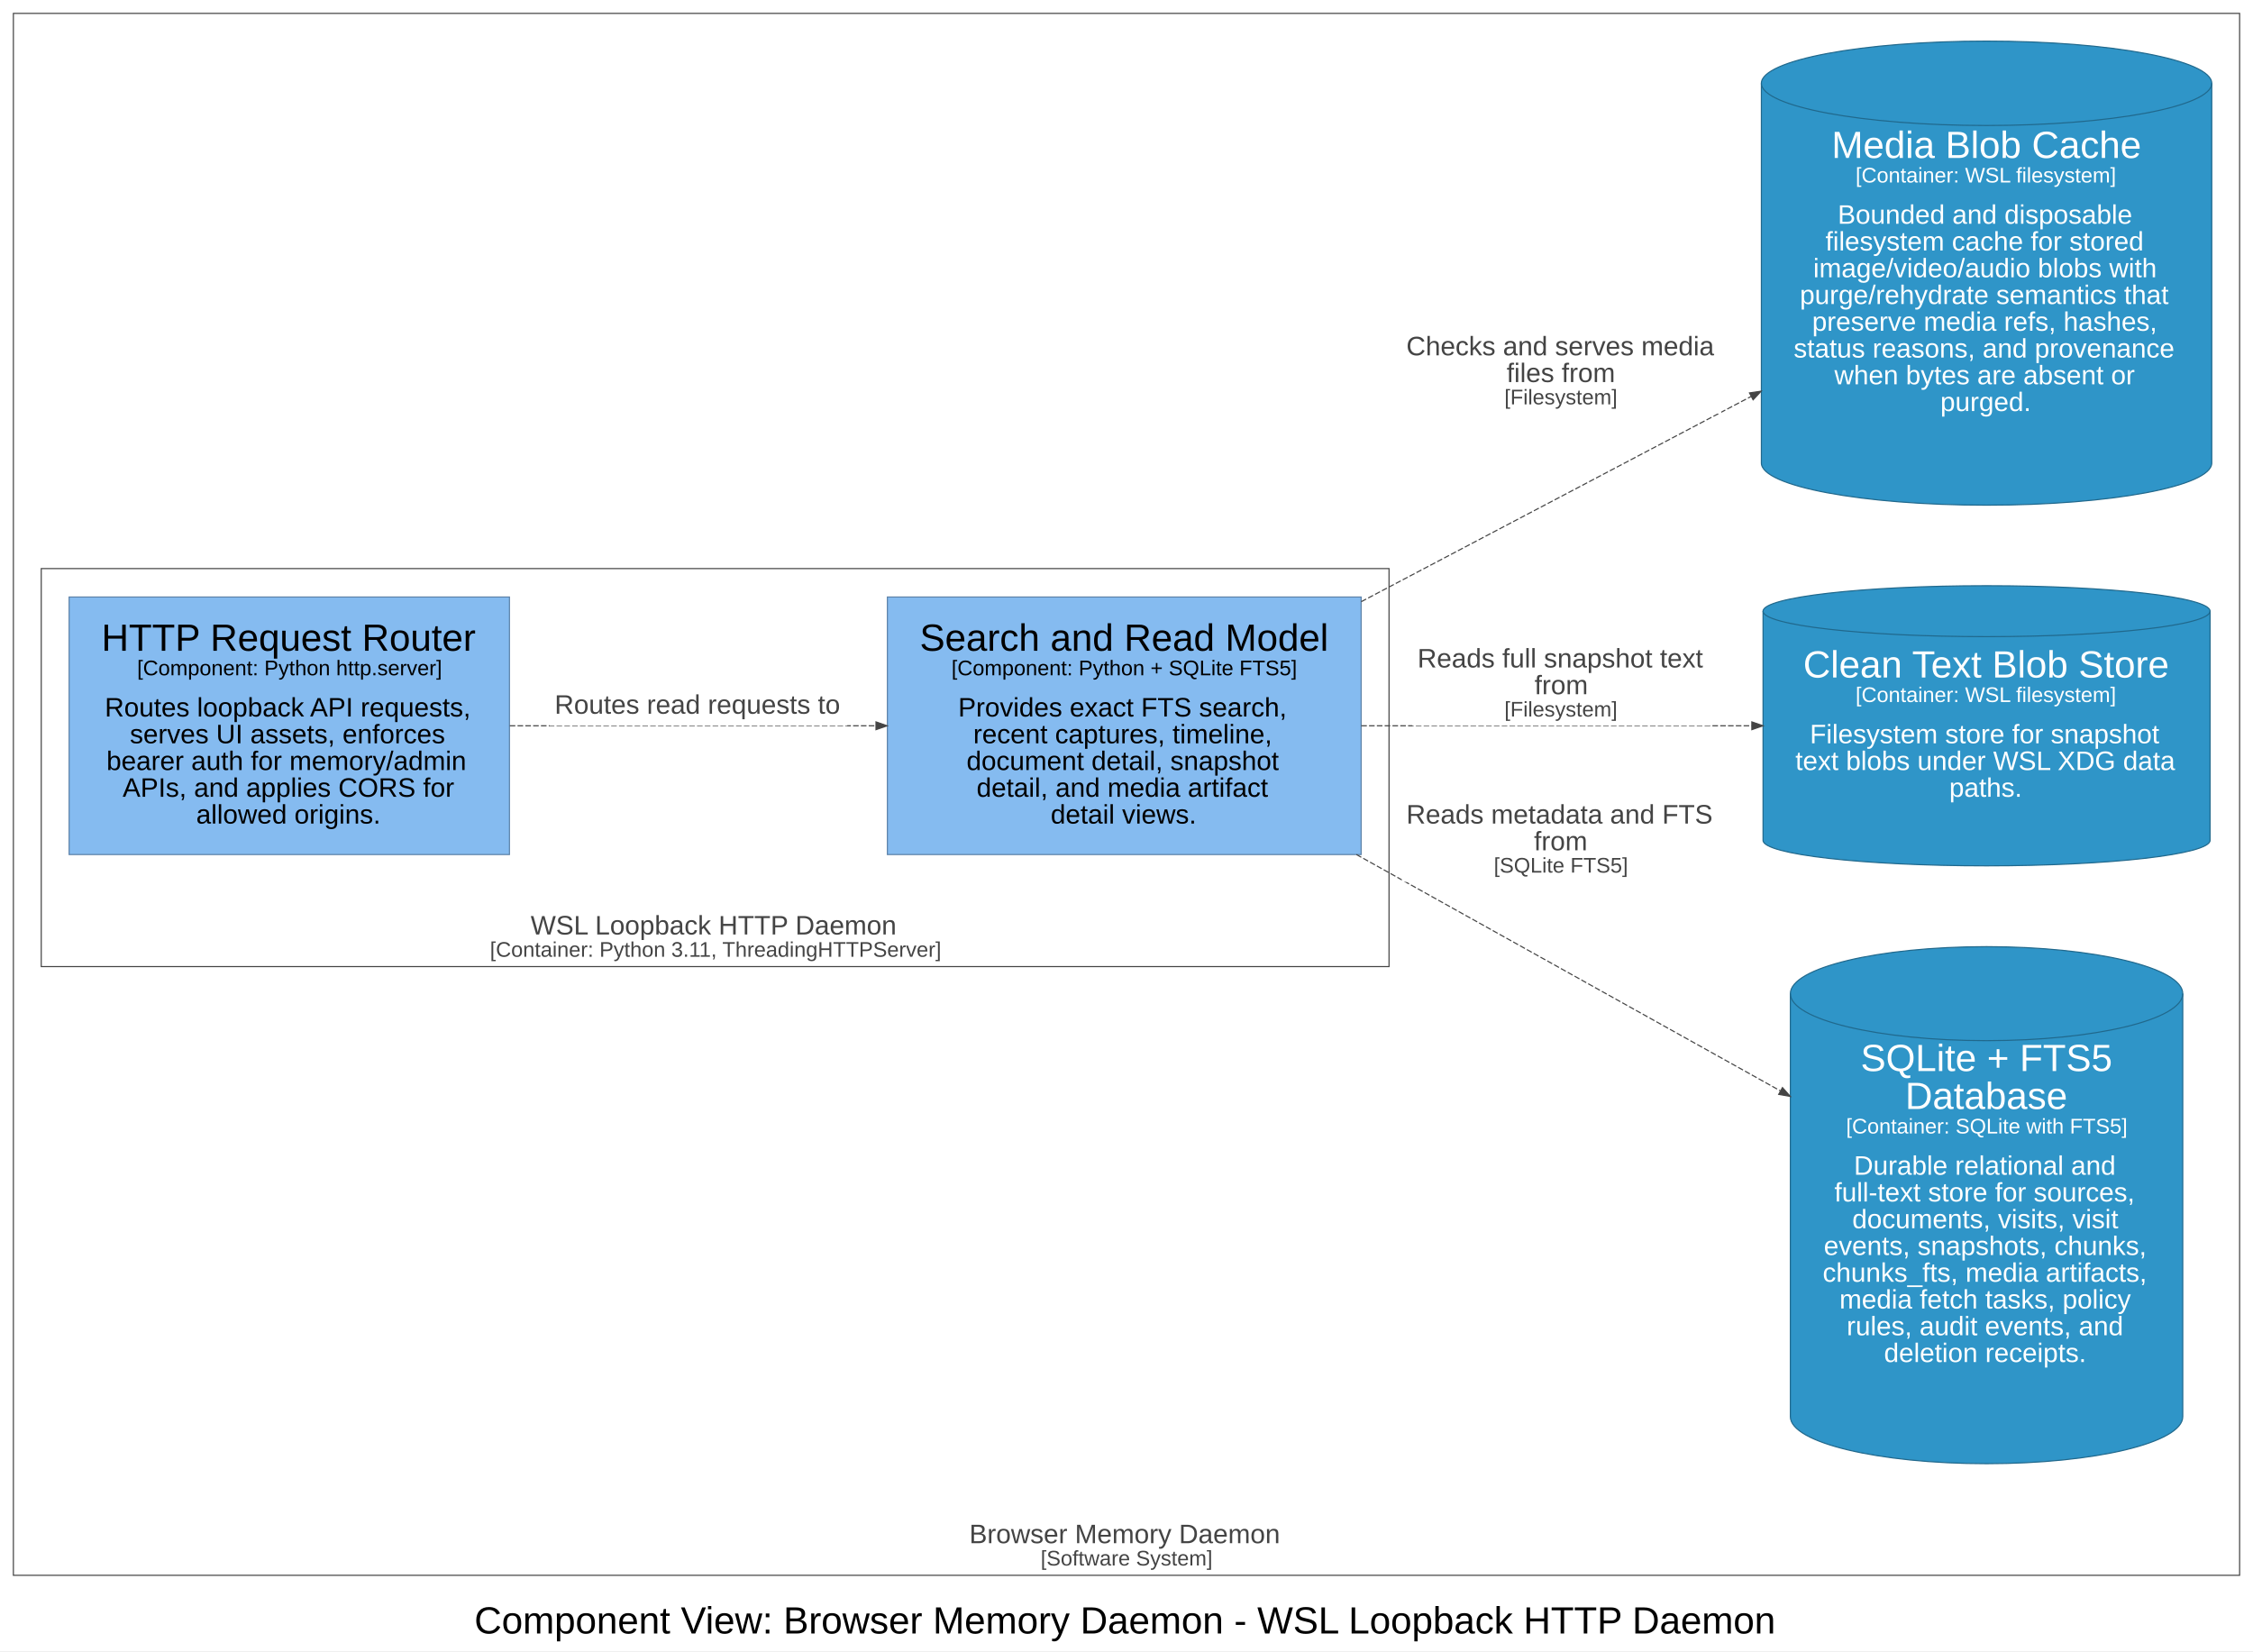
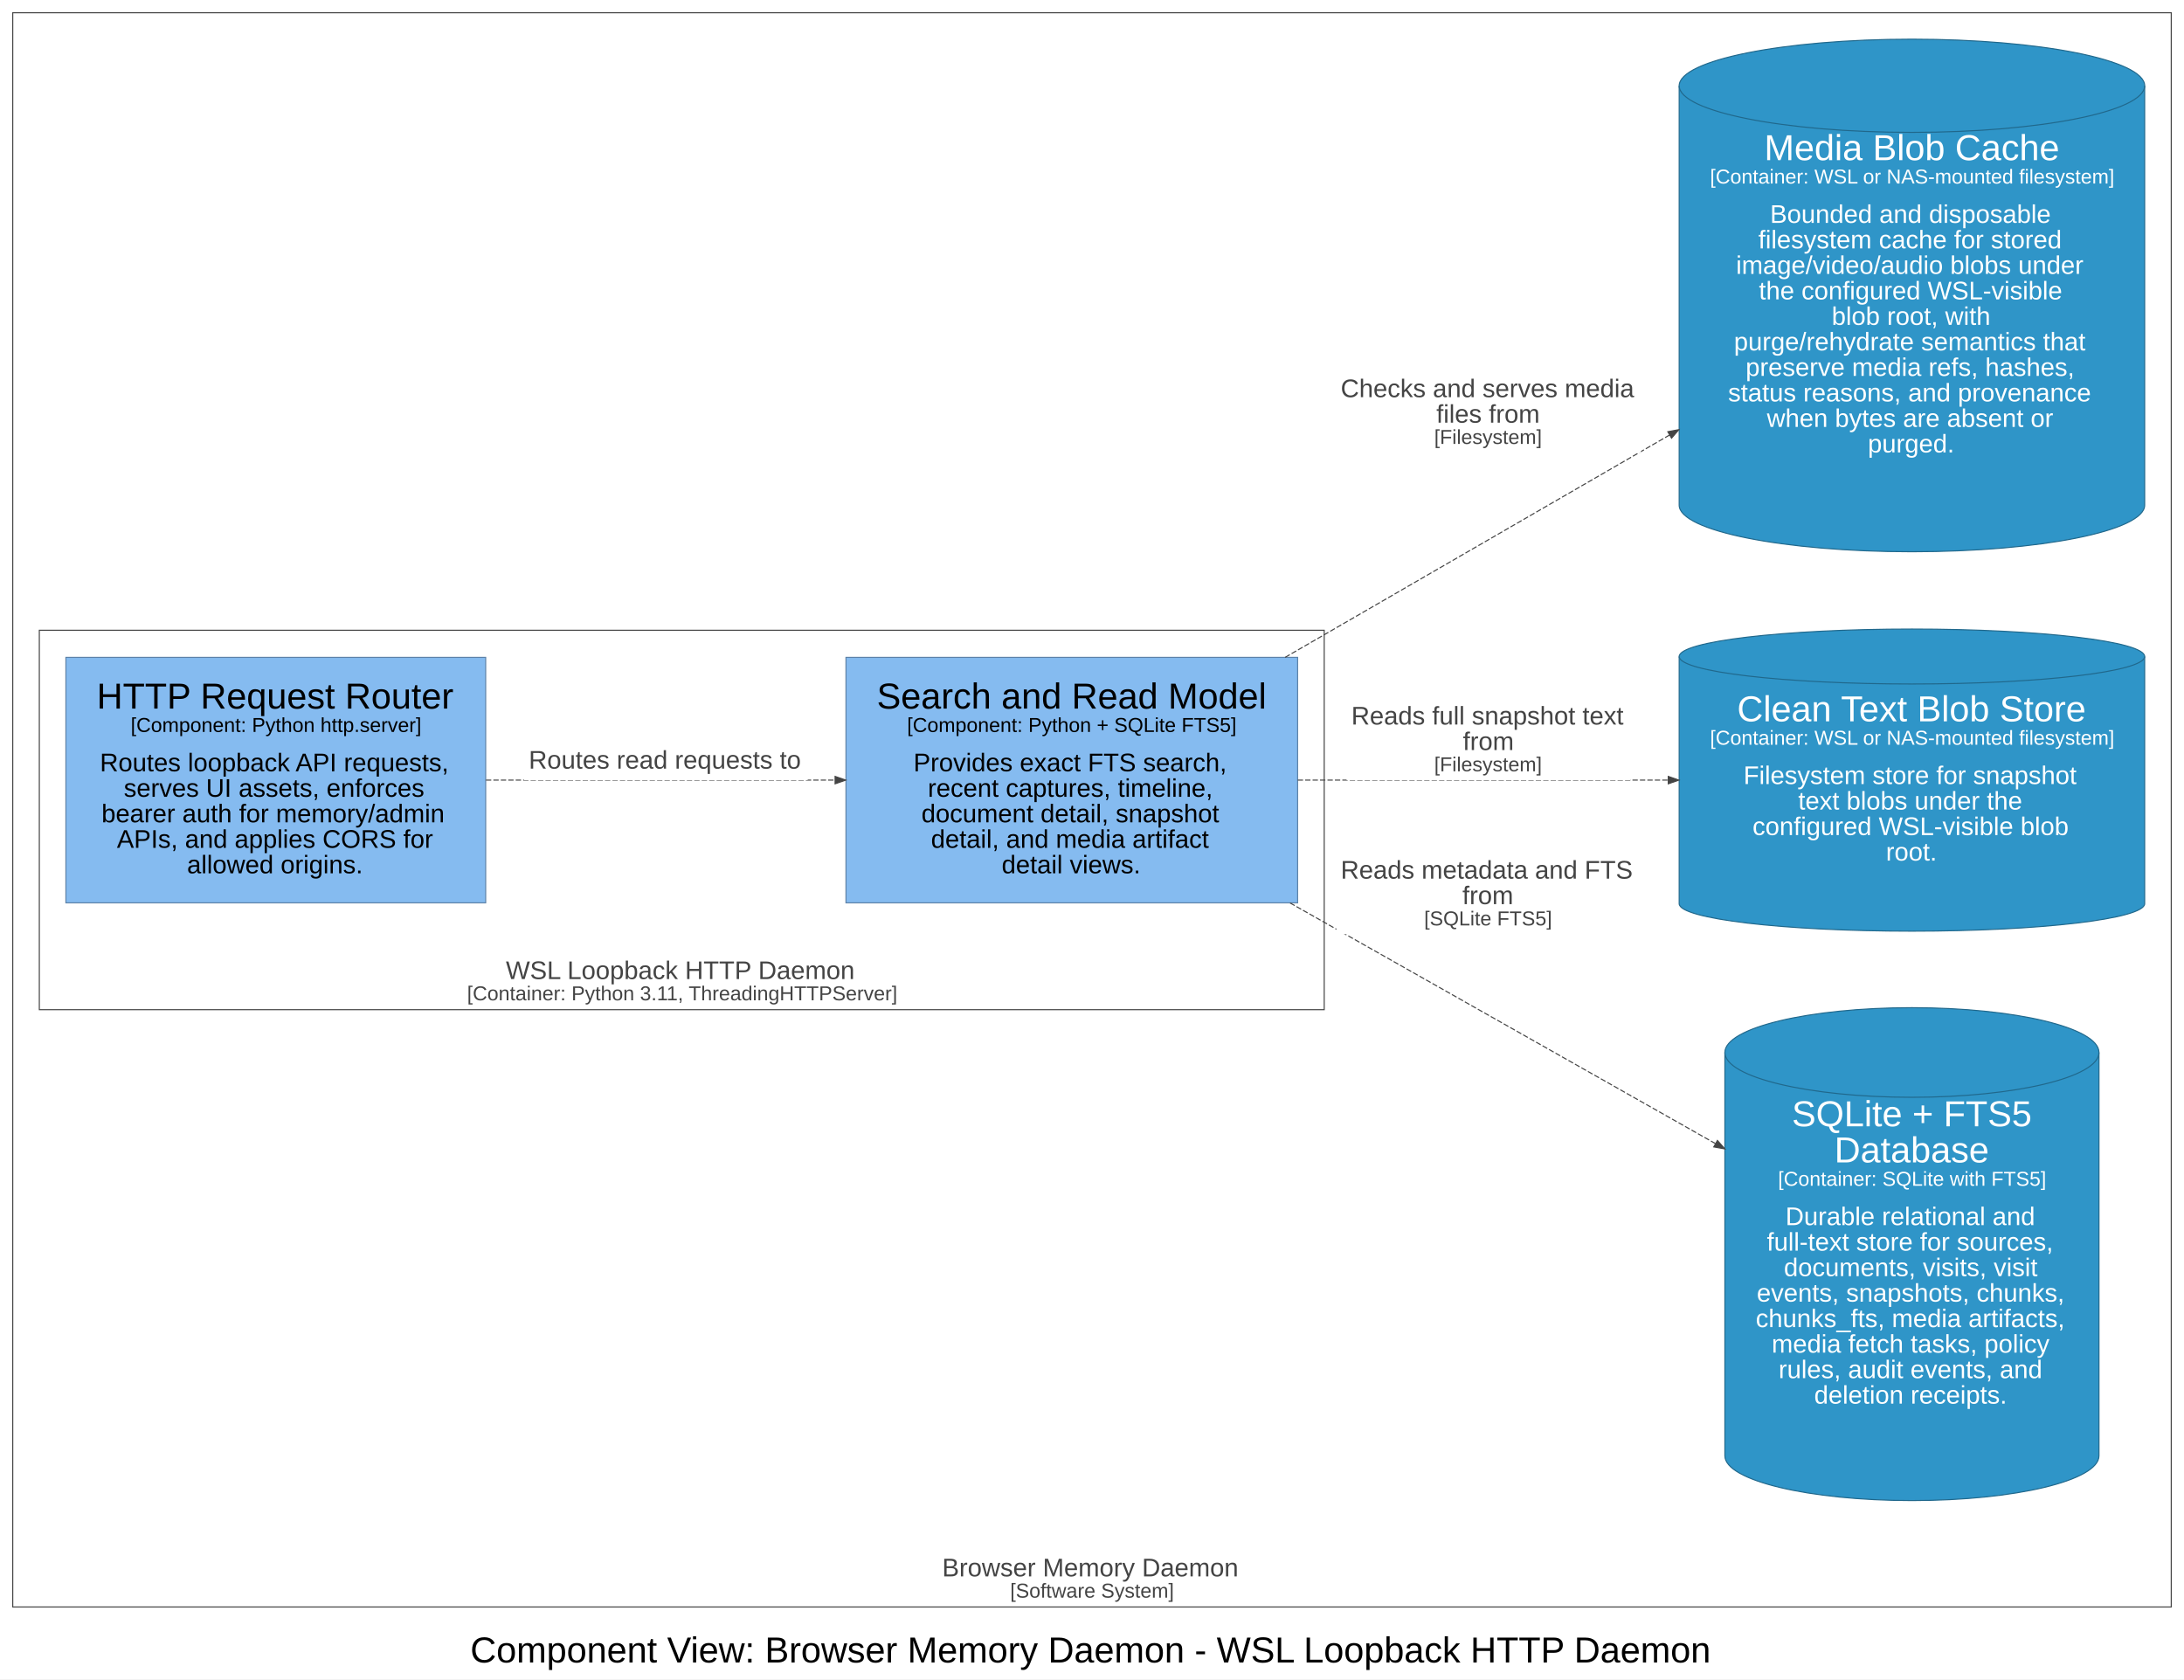
- <svg xmlns="http://www.w3.org/2000/svg" width="2021pt" height="1481pt" viewBox="0.00 0.00 2021.00 1481.00">
-   <g id="graph0" class="graph" transform="scale(1 1) rotate(0) translate(4 1477)">
-     <polygon fill="white" stroke="transparent" points="-4,4 -4,-1477 2017,-1477 2017,4 -4,4" />
-     <text text-anchor="start" x="421.5" y="-11.8" font-family="Arial" font-size="34.00">Component View: Browser Memory Daemon - WSL Loopback HTTP Daemon</text>
+ <svg xmlns="http://www.w3.org/2000/svg" width="2055pt" height="1580pt" viewBox="0.00 0.00 2055.00 1580.00">
+   <g id="graph0" class="graph" transform="scale(1 1) rotate(0) translate(4 1576)">
+     <polygon fill="white" stroke="transparent" points="-4,4 -4,-1576 2051,-1576 2051,4 -4,4" />
+     <text text-anchor="start" x="438.5" y="-11.8" font-family="Arial" font-size="34.00">Component View: Browser Memory Daemon - WSL Loopback HTTP Daemon</text>
    <g id="clust1" class="cluster">
-       <polygon fill="none" stroke="#444444" points="8,-64 8,-1465 2005,-1465 2005,-64 8,-64" />
-       <text text-anchor="start" x="865.5" y="-92.8" font-family="Arial" font-size="24.00" fill="#444444">Browser Memory Daemon</text>
-       <text text-anchor="start" x="929.5" y="-72.8" font-family="Arial" font-size="19.00" fill="#444444">[Software System]</text>
+       <polygon fill="none" stroke="#444444" points="8,-64 8,-1564 2039,-1564 2039,-64 8,-64" />
+       <text text-anchor="start" x="882.5" y="-92.8" font-family="Arial" font-size="24.00" fill="#444444">Browser Memory Daemon</text>
+       <text text-anchor="start" x="946.5" y="-72.8" font-family="Arial" font-size="19.00" fill="#444444">[Software System]</text>
    </g>
    <g id="clust2" class="cluster">
-       <polygon fill="none" stroke="#444444" points="33,-610 33,-967 1242,-967 1242,-610 33,-610" />
-       <text text-anchor="start" x="472" y="-638.8" font-family="Arial" font-size="24.00" fill="#444444">WSL Loopback HTTP Daemon</text>
-       <text text-anchor="start" x="435.5" y="-618.8" font-family="Arial" font-size="19.00" fill="#444444">[Container: Python 3.11, ThreadingHTTPServer]</text>
+       <polygon fill="none" stroke="#444444" points="33,-626 33,-983 1242,-983 1242,-626 33,-626" />
+       <text text-anchor="start" x="472" y="-654.8" font-family="Arial" font-size="24.00" fill="#444444">WSL Loopback HTTP Daemon</text>
+       <text text-anchor="start" x="435.5" y="-634.8" font-family="Arial" font-size="19.00" fill="#444444">[Container: Python 3.11, ThreadingHTTPServer]</text>
    </g>
    <g id="15" class="node">
-       <polygon fill="#85bbf0" stroke="#5d82a8" points="453,-941.5 58,-941.5 58,-710.5 453,-710.5 453,-941.5" />
-       <text text-anchor="start" x="87" y="-893.3" font-family="Arial" font-size="34.00" fill="#000000">HTTP Request Router</text>
-       <text text-anchor="start" x="119" y="-871.3" font-family="Arial" font-size="19.00" fill="#000000">[Component: Python http.server]</text>
-       <text text-anchor="start" x="90" y="-834.3" font-family="Arial" font-size="24.00" fill="#000000">Routes loopback API requests,</text>
-       <text text-anchor="start" x="112.5" y="-810.3" font-family="Arial" font-size="24.00" fill="#000000">serves UI assets, enforces</text>
-       <text text-anchor="start" x="91.5" y="-786.3" font-family="Arial" font-size="24.00" fill="#000000">bearer auth for memory/admin</text>
-       <text text-anchor="start" x="106" y="-762.3" font-family="Arial" font-size="24.00" fill="#000000">APIs, and applies CORS for</text>
-       <text text-anchor="start" x="172" y="-738.3" font-family="Arial" font-size="24.00" fill="#000000">allowed origins.</text>
+       <polygon fill="#85bbf0" stroke="#5d82a8" points="453,-957.5 58,-957.5 58,-726.5 453,-726.5 453,-957.5" />
+       <text text-anchor="start" x="87" y="-909.3" font-family="Arial" font-size="34.00" fill="#000000">HTTP Request Router</text>
+       <text text-anchor="start" x="119" y="-887.3" font-family="Arial" font-size="19.00" fill="#000000">[Component: Python http.server]</text>
+       <text text-anchor="start" x="90" y="-850.3" font-family="Arial" font-size="24.00" fill="#000000">Routes loopback API requests,</text>
+       <text text-anchor="start" x="112.5" y="-826.3" font-family="Arial" font-size="24.00" fill="#000000">serves UI assets, enforces</text>
+       <text text-anchor="start" x="91.5" y="-802.3" font-family="Arial" font-size="24.00" fill="#000000">bearer auth for memory/admin</text>
+       <text text-anchor="start" x="106" y="-778.3" font-family="Arial" font-size="24.00" fill="#000000">APIs, and applies CORS for</text>
+       <text text-anchor="start" x="172" y="-754.3" font-family="Arial" font-size="24.00" fill="#000000">allowed origins.</text>
    </g>
    <g id="21" class="node">
-       <polygon fill="#85bbf0" stroke="#5d82a8" points="1217,-941.5 792,-941.5 792,-710.5 1217,-710.5 1217,-941.5" />
-       <text text-anchor="start" x="821" y="-893.3" font-family="Arial" font-size="34.00" fill="#000000">Search and Read Model</text>
-       <text text-anchor="start" x="849.5" y="-871.3" font-family="Arial" font-size="19.00" fill="#000000">[Component: Python + SQLite FTS5]</text>
-       <text text-anchor="start" x="855.5" y="-834.3" font-family="Arial" font-size="24.00" fill="#000000">Provides exact FTS search,</text>
-       <text text-anchor="start" x="869" y="-810.3" font-family="Arial" font-size="24.00" fill="#000000">recent captures, timeline,</text>
-       <text text-anchor="start" x="863" y="-786.3" font-family="Arial" font-size="24.00" fill="#000000">document detail, snapshot</text>
-       <text text-anchor="start" x="872" y="-762.3" font-family="Arial" font-size="24.00" fill="#000000">detail, and media artifact</text>
-       <text text-anchor="start" x="938.5" y="-738.3" font-family="Arial" font-size="24.00" fill="#000000">detail views.</text>
+       <polygon fill="#85bbf0" stroke="#5d82a8" points="1217,-957.5 792,-957.5 792,-726.5 1217,-726.5 1217,-957.5" />
+       <text text-anchor="start" x="821" y="-909.3" font-family="Arial" font-size="34.00" fill="#000000">Search and Read Model</text>
+       <text text-anchor="start" x="849.5" y="-887.3" font-family="Arial" font-size="19.00" fill="#000000">[Component: Python + SQLite FTS5]</text>
+       <text text-anchor="start" x="855.5" y="-850.3" font-family="Arial" font-size="24.00" fill="#000000">Provides exact FTS search,</text>
+       <text text-anchor="start" x="869" y="-826.3" font-family="Arial" font-size="24.00" fill="#000000">recent captures, timeline,</text>
+       <text text-anchor="start" x="863" y="-802.3" font-family="Arial" font-size="24.00" fill="#000000">document detail, snapshot</text>
+       <text text-anchor="start" x="872" y="-778.3" font-family="Arial" font-size="24.00" fill="#000000">detail, and media artifact</text>
+       <text text-anchor="start" x="938.5" y="-754.3" font-family="Arial" font-size="24.00" fill="#000000">detail views.</text>
    </g>
    <g id="66" class="edge">
-       <path fill="none" stroke="#444444" stroke-dasharray="5,2" d="M453.25,-826C554.17,-826 677.47,-826 781.75,-826" />
-       <polygon fill="#444444" stroke="#444444" points="781.78,-829.5 791.78,-826 781.78,-822.5 781.78,-829.5" />
-       <polygon fill="white" stroke="transparent" points="489,-826 489,-860 756,-860 756,-826 489,-826" />
-       <text text-anchor="start" x="493.5" y="-836.8" font-family="Arial" font-size="24.00" fill="#444444">Routes read requests to</text>
+       <path fill="none" stroke="#444444" stroke-dasharray="5,2" d="M453.25,-842C554.17,-842 677.47,-842 781.75,-842" />
+       <polygon fill="#444444" stroke="#444444" points="781.78,-845.5 791.78,-842 781.78,-838.5 781.78,-845.5" />
+       <polygon fill="white" stroke="transparent" points="489,-842 489,-876 756,-876 756,-842 489,-842" />
+       <text text-anchor="start" x="493.5" y="-852.8" font-family="Arial" font-size="24.00" fill="#444444">Routes read requests to</text>
    </g>
    <g id="27" class="node">
-       <path fill="#2f95c8" stroke="#20688c" d="M1954,-585.72C1954,-608.98 1875.11,-627.88 1778,-627.88 1680.89,-627.88 1602,-608.98 1602,-585.72 1602,-585.72 1602,-206.28 1602,-206.28 1602,-183.02 1680.89,-164.12 1778,-164.12 1875.11,-164.12 1954,-183.02 1954,-206.28 1954,-206.28 1954,-585.72 1954,-585.72" />
-       <path fill="none" stroke="#20688c" d="M1954,-585.72C1954,-562.45 1875.11,-543.56 1778,-543.56 1680.89,-543.56 1602,-562.45 1602,-585.72" />
-       <text text-anchor="start" x="1665" y="-516.3" font-family="Arial" font-size="34.00" fill="#ffffff">SQLite + FTS5</text>
-       <text text-anchor="start" x="1705" y="-482.3" font-family="Arial" font-size="34.00" fill="#ffffff">Database</text>
-       <text text-anchor="start" x="1652" y="-460.3" font-family="Arial" font-size="19.00" fill="#ffffff">[Container: SQLite with FTS5]</text>
-       <text text-anchor="start" x="1659" y="-423.3" font-family="Arial" font-size="24.00" fill="#ffffff">Durable relational and</text>
-       <text text-anchor="start" x="1641.5" y="-399.3" font-family="Arial" font-size="24.00" fill="#ffffff">full-text store for sources,</text>
-       <text text-anchor="start" x="1657.5" y="-375.3" font-family="Arial" font-size="24.00" fill="#ffffff">documents, visits, visit</text>
-       <text text-anchor="start" x="1632" y="-351.3" font-family="Arial" font-size="24.00" fill="#ffffff">events, snapshots, chunks,</text>
-       <text text-anchor="start" x="1631" y="-327.3" font-family="Arial" font-size="24.00" fill="#ffffff">chunks_fts, media artifacts,</text>
-       <text text-anchor="start" x="1646" y="-303.3" font-family="Arial" font-size="24.00" fill="#ffffff">media fetch tasks, policy</text>
-       <text text-anchor="start" x="1652.5" y="-279.3" font-family="Arial" font-size="24.00" fill="#ffffff">rules, audit events, and</text>
-       <text text-anchor="start" x="1686" y="-255.3" font-family="Arial" font-size="24.00" fill="#ffffff">deletion receipts.</text>
+       <path fill="#2f95c8" stroke="#20688c" d="M1971,-585.72C1971,-608.98 1892.11,-627.88 1795,-627.88 1697.89,-627.88 1619,-608.98 1619,-585.72 1619,-585.72 1619,-206.28 1619,-206.28 1619,-183.02 1697.89,-164.12 1795,-164.12 1892.11,-164.12 1971,-183.02 1971,-206.28 1971,-206.28 1971,-585.72 1971,-585.72" />
+       <path fill="none" stroke="#20688c" d="M1971,-585.72C1971,-562.45 1892.11,-543.56 1795,-543.56 1697.89,-543.56 1619,-562.45 1619,-585.72" />
+       <text text-anchor="start" x="1682" y="-516.3" font-family="Arial" font-size="34.00" fill="#ffffff">SQLite + FTS5</text>
+       <text text-anchor="start" x="1722" y="-482.3" font-family="Arial" font-size="34.00" fill="#ffffff">Database</text>
+       <text text-anchor="start" x="1669" y="-460.3" font-family="Arial" font-size="19.00" fill="#ffffff">[Container: SQLite with FTS5]</text>
+       <text text-anchor="start" x="1676" y="-423.3" font-family="Arial" font-size="24.00" fill="#ffffff">Durable relational and</text>
+       <text text-anchor="start" x="1658.5" y="-399.3" font-family="Arial" font-size="24.00" fill="#ffffff">full-text store for sources,</text>
+       <text text-anchor="start" x="1674.5" y="-375.3" font-family="Arial" font-size="24.00" fill="#ffffff">documents, visits, visit</text>
+       <text text-anchor="start" x="1649" y="-351.3" font-family="Arial" font-size="24.00" fill="#ffffff">events, snapshots, chunks,</text>
+       <text text-anchor="start" x="1648" y="-327.3" font-family="Arial" font-size="24.00" fill="#ffffff">chunks_fts, media artifacts,</text>
+       <text text-anchor="start" x="1663" y="-303.3" font-family="Arial" font-size="24.00" fill="#ffffff">media fetch tasks, policy</text>
+       <text text-anchor="start" x="1669.5" y="-279.3" font-family="Arial" font-size="24.00" fill="#ffffff">rules, audit events, and</text>
+       <text text-anchor="start" x="1703" y="-255.3" font-family="Arial" font-size="24.00" fill="#ffffff">deletion receipts.</text>
    </g>
    <g id="76" class="edge">
-       <path fill="none" stroke="#444444" stroke-dasharray="5,2" d="M1212.76,-710.49C1331.29,-644.42 1478.67,-562.28 1593.08,-498.51" />
-       <polygon fill="#444444" stroke="#444444" points="1594.92,-501.49 1601.95,-493.56 1591.51,-495.37 1594.92,-501.49" />
-       <polygon fill="white" stroke="transparent" points="1253.5,-686 1253.5,-761 1539.5,-761 1539.5,-686 1253.5,-686" />
-       <text text-anchor="start" x="1257.5" y="-738.3" font-family="Arial" font-size="24.00" fill="#444444">Reads metadata and FTS</text>
-       <text text-anchor="start" x="1372" y="-714.3" font-family="Arial" font-size="24.00" fill="#444444">from</text>
-       <text text-anchor="start" x="1336" y="-694.3" font-family="Arial" font-size="19.00" fill="#444444">[SQLite FTS5]</text>
+       <path fill="none" stroke="#444444" stroke-dasharray="5,2" d="M1209.84,-726.42C1333.6,-656.42 1490.16,-567.86 1610.04,-500.05" />
+       <polygon fill="#444444" stroke="#444444" points="1611.99,-502.97 1618.97,-495 1608.54,-496.88 1611.99,-502.97" />
+       <polygon fill="white" stroke="transparent" points="1253.5,-697 1253.5,-772 1539.5,-772 1539.5,-697 1253.5,-697" />
+       <text text-anchor="start" x="1257.5" y="-749.3" font-family="Arial" font-size="24.00" fill="#444444">Reads metadata and FTS</text>
+       <text text-anchor="start" x="1372" y="-725.3" font-family="Arial" font-size="24.00" fill="#444444">from</text>
+       <text text-anchor="start" x="1336" y="-705.3" font-family="Arial" font-size="19.00" fill="#444444">[SQLite FTS5]</text>
    </g>
    <g id="28" class="node">
-       <path fill="#2f95c8" stroke="#20688c" d="M1978.5,-928.78C1978.5,-941.39 1888.63,-951.63 1778,-951.63 1667.37,-951.63 1577.5,-941.39 1577.5,-928.78 1577.5,-928.78 1577.5,-723.22 1577.5,-723.22 1577.5,-710.61 1667.37,-700.37 1778,-700.37 1888.63,-700.37 1978.5,-710.61 1978.5,-723.22 1978.5,-723.22 1978.5,-928.78 1978.5,-928.78" />
-       <path fill="none" stroke="#20688c" d="M1978.5,-928.78C1978.5,-916.18 1888.63,-905.94 1778,-905.94 1667.37,-905.94 1577.5,-916.18 1577.5,-928.78" />
-       <text text-anchor="start" x="1613.5" y="-869.3" font-family="Arial" font-size="34.00" fill="#ffffff">Clean Text Blob Store</text>
-       <text text-anchor="start" x="1660.5" y="-847.3" font-family="Arial" font-size="19.00" fill="#ffffff">[Container: WSL filesystem]</text>
-       <text text-anchor="start" x="1619.5" y="-810.3" font-family="Arial" font-size="24.00" fill="#ffffff">Filesystem store for snapshot</text>
-       <text text-anchor="start" x="1606.5" y="-786.3" font-family="Arial" font-size="24.00" fill="#ffffff">text blobs under WSL XDG data</text>
-       <text text-anchor="start" x="1744.5" y="-762.3" font-family="Arial" font-size="24.00" fill="#ffffff">paths.</text>
+       <path fill="#2f95c8" stroke="#20688c" d="M2014,-958.28C2014,-972.54 1915.84,-984.13 1795,-984.13 1674.16,-984.13 1576,-972.54 1576,-958.28 1576,-958.28 1576,-725.72 1576,-725.72 1576,-711.46 1674.16,-699.87 1795,-699.87 1915.84,-699.87 2014,-711.46 2014,-725.72 2014,-725.72 2014,-958.28 2014,-958.28" />
+       <path fill="none" stroke="#20688c" d="M2014,-958.28C2014,-944.03 1915.84,-932.44 1795,-932.44 1674.16,-932.44 1576,-944.03 1576,-958.28" />
+       <text text-anchor="start" x="1630.5" y="-897.3" font-family="Arial" font-size="34.00" fill="#ffffff">Clean Text Blob Store</text>
+       <text text-anchor="start" x="1605" y="-875.3" font-family="Arial" font-size="19.00" fill="#ffffff">[Container: WSL or NAS-mounted filesystem]</text>
+       <text text-anchor="start" x="1636.5" y="-838.3" font-family="Arial" font-size="24.00" fill="#ffffff">Filesystem store for snapshot</text>
+       <text text-anchor="start" x="1688" y="-814.3" font-family="Arial" font-size="24.00" fill="#ffffff">text blobs under the</text>
+       <text text-anchor="start" x="1645" y="-790.3" font-family="Arial" font-size="24.00" fill="#ffffff">configured WSL-visible blob</text>
+       <text text-anchor="start" x="1770.5" y="-766.3" font-family="Arial" font-size="24.00" fill="#ffffff">root.</text>
    </g>
    <g id="77" class="edge">
-       <path fill="none" stroke="#444444" stroke-dasharray="5,2" d="M1217.08,-826C1326.09,-826 1458.6,-826 1567.33,-826" />
-       <polygon fill="#444444" stroke="#444444" points="1567.45,-829.5 1577.45,-826 1567.45,-822.5 1567.45,-829.5" />
-       <polygon fill="white" stroke="transparent" points="1263,-826 1263,-901 1530,-901 1530,-826 1263,-826" />
-       <text text-anchor="start" x="1267.5" y="-878.3" font-family="Arial" font-size="24.00" fill="#444444">Reads full snapshot text</text>
-       <text text-anchor="start" x="1372.5" y="-854.3" font-family="Arial" font-size="24.00" fill="#444444">from</text>
-       <text text-anchor="start" x="1345.5" y="-834.3" font-family="Arial" font-size="19.00" fill="#444444">[Filesystem]</text>
+       <path fill="none" stroke="#444444" stroke-dasharray="5,2" d="M1217.06,-842C1324.67,-842 1455.58,-842 1565.49,-842" />
+       <polygon fill="#444444" stroke="#444444" points="1565.72,-845.5 1575.72,-842 1565.72,-838.5 1565.72,-845.5" />
+       <polygon fill="white" stroke="transparent" points="1263,-842 1263,-917 1530,-917 1530,-842 1263,-842" />
+       <text text-anchor="start" x="1267.5" y="-894.3" font-family="Arial" font-size="24.00" fill="#444444">Reads full snapshot text</text>
+       <text text-anchor="start" x="1372.5" y="-870.3" font-family="Arial" font-size="24.00" fill="#444444">from</text>
+       <text text-anchor="start" x="1345.5" y="-850.3" font-family="Arial" font-size="19.00" fill="#444444">[Filesystem]</text>
    </g>
    <g id="29" class="node">
-       <path fill="#2f95c8" stroke="#20688c" d="M1980,-1402.28C1980,-1423.16 1889.46,-1440.13 1778,-1440.13 1666.54,-1440.13 1576,-1423.16 1576,-1402.28 1576,-1402.28 1576,-1061.72 1576,-1061.72 1576,-1040.84 1666.54,-1023.87 1778,-1023.87 1889.46,-1023.87 1980,-1040.84 1980,-1061.72 1980,-1061.72 1980,-1402.28 1980,-1402.28" />
-       <path fill="none" stroke="#20688c" d="M1980,-1402.28C1980,-1381.4 1889.46,-1364.44 1778,-1364.44 1666.54,-1364.44 1576,-1381.4 1576,-1402.28" />
-       <text text-anchor="start" x="1639" y="-1335.3" font-family="Arial" font-size="34.00" fill="#ffffff">Media Blob Cache</text>
-       <text text-anchor="start" x="1660.5" y="-1313.3" font-family="Arial" font-size="19.00" fill="#ffffff">[Container: WSL filesystem]</text>
-       <text text-anchor="start" x="1644.5" y="-1276.3" font-family="Arial" font-size="24.00" fill="#ffffff">Bounded and disposable</text>
-       <text text-anchor="start" x="1633.5" y="-1252.3" font-family="Arial" font-size="24.00" fill="#ffffff">filesystem cache for stored</text>
-       <text text-anchor="start" x="1622.5" y="-1228.3" font-family="Arial" font-size="24.00" fill="#ffffff">image/video/audio blobs with</text>
-       <text text-anchor="start" x="1610.5" y="-1204.3" font-family="Arial" font-size="24.00" fill="#ffffff">purge/rehydrate semantics that</text>
-       <text text-anchor="start" x="1621.5" y="-1180.3" font-family="Arial" font-size="24.00" fill="#ffffff">preserve media refs, hashes,</text>
-       <text text-anchor="start" x="1605" y="-1156.3" font-family="Arial" font-size="24.00" fill="#ffffff">status reasons, and provenance</text>
-       <text text-anchor="start" x="1641.5" y="-1132.3" font-family="Arial" font-size="24.00" fill="#ffffff">when bytes are absent or</text>
-       <text text-anchor="start" x="1736.5" y="-1108.3" font-family="Arial" font-size="24.00" fill="#ffffff">purged.</text>
+       <path fill="#2f95c8" stroke="#20688c" d="M2014,-1495.28C2014,-1519.47 1915.84,-1539.13 1795,-1539.13 1674.16,-1539.13 1576,-1519.47 1576,-1495.28 1576,-1495.28 1576,-1100.72 1576,-1100.72 1576,-1076.53 1674.16,-1056.87 1795,-1056.87 1915.84,-1056.87 2014,-1076.53 2014,-1100.72 2014,-1100.72 2014,-1495.28 2014,-1495.28" />
+       <path fill="none" stroke="#20688c" d="M2014,-1495.28C2014,-1471.09 1915.84,-1451.44 1795,-1451.44 1674.16,-1451.44 1576,-1471.09 1576,-1495.28" />
+       <text text-anchor="start" x="1656" y="-1425.3" font-family="Arial" font-size="34.00" fill="#ffffff">Media Blob Cache</text>
+       <text text-anchor="start" x="1605" y="-1403.3" font-family="Arial" font-size="19.00" fill="#ffffff">[Container: WSL or NAS-mounted filesystem]</text>
+       <text text-anchor="start" x="1661.5" y="-1366.3" font-family="Arial" font-size="24.00" fill="#ffffff">Bounded and disposable</text>
+       <text text-anchor="start" x="1650.5" y="-1342.3" font-family="Arial" font-size="24.00" fill="#ffffff">filesystem cache for stored</text>
+       <text text-anchor="start" x="1629.5" y="-1318.3" font-family="Arial" font-size="24.00" fill="#ffffff">image/video/audio blobs under</text>
+       <text text-anchor="start" x="1651" y="-1294.3" font-family="Arial" font-size="24.00" fill="#ffffff">the configured WSL-visible</text>
+       <text text-anchor="start" x="1719.5" y="-1270.3" font-family="Arial" font-size="24.00" fill="#ffffff">blob root, with</text>
+       <text text-anchor="start" x="1627.5" y="-1246.3" font-family="Arial" font-size="24.00" fill="#ffffff">purge/rehydrate semantics that</text>
+       <text text-anchor="start" x="1638.5" y="-1222.3" font-family="Arial" font-size="24.00" fill="#ffffff">preserve media refs, hashes,</text>
+       <text text-anchor="start" x="1622" y="-1198.3" font-family="Arial" font-size="24.00" fill="#ffffff">status reasons, and provenance</text>
+       <text text-anchor="start" x="1658.5" y="-1174.3" font-family="Arial" font-size="24.00" fill="#ffffff">when bytes are absent or</text>
+       <text text-anchor="start" x="1753.5" y="-1150.3" font-family="Arial" font-size="24.00" fill="#ffffff">purged.</text>
    </g>
    <g id="78" class="edge">
-       <path fill="none" stroke="#444444" stroke-dasharray="5,2" d="M1217.08,-937.34C1325.88,-994.6 1458.08,-1064.17 1566.7,-1121.33" />
-       <polygon fill="#444444" stroke="#444444" points="1565.32,-1124.56 1575.8,-1126.12 1568.58,-1118.36 1565.32,-1124.56" />
-       <polygon fill="white" stroke="transparent" points="1253,-1106 1253,-1181 1540,-1181 1540,-1106 1253,-1106" />
-       <text text-anchor="start" x="1257.5" y="-1158.3" font-family="Arial" font-size="24.00" fill="#444444">Checks and serves media</text>
-       <text text-anchor="start" x="1347.5" y="-1134.3" font-family="Arial" font-size="24.00" fill="#444444">files from</text>
-       <text text-anchor="start" x="1345.5" y="-1114.3" font-family="Arial" font-size="19.00" fill="#444444">[Filesystem]</text>
+       <path fill="none" stroke="#444444" stroke-dasharray="5,2" d="M1205.24,-957.51C1315.4,-1021.22 1452.6,-1100.57 1566.84,-1166.63" />
+       <polygon fill="#444444" stroke="#444444" points="1565.31,-1169.79 1575.72,-1171.77 1568.82,-1163.73 1565.31,-1169.79" />
+       <polygon fill="white" stroke="transparent" points="1253,-1150 1253,-1225 1540,-1225 1540,-1150 1253,-1150" />
+       <text text-anchor="start" x="1257.5" y="-1202.3" font-family="Arial" font-size="24.00" fill="#444444">Checks and serves media</text>
+       <text text-anchor="start" x="1347.5" y="-1178.3" font-family="Arial" font-size="24.00" fill="#444444">files from</text>
+       <text text-anchor="start" x="1345.5" y="-1158.3" font-family="Arial" font-size="19.00" fill="#444444">[Filesystem]</text>
    </g>
  </g>
</svg>
